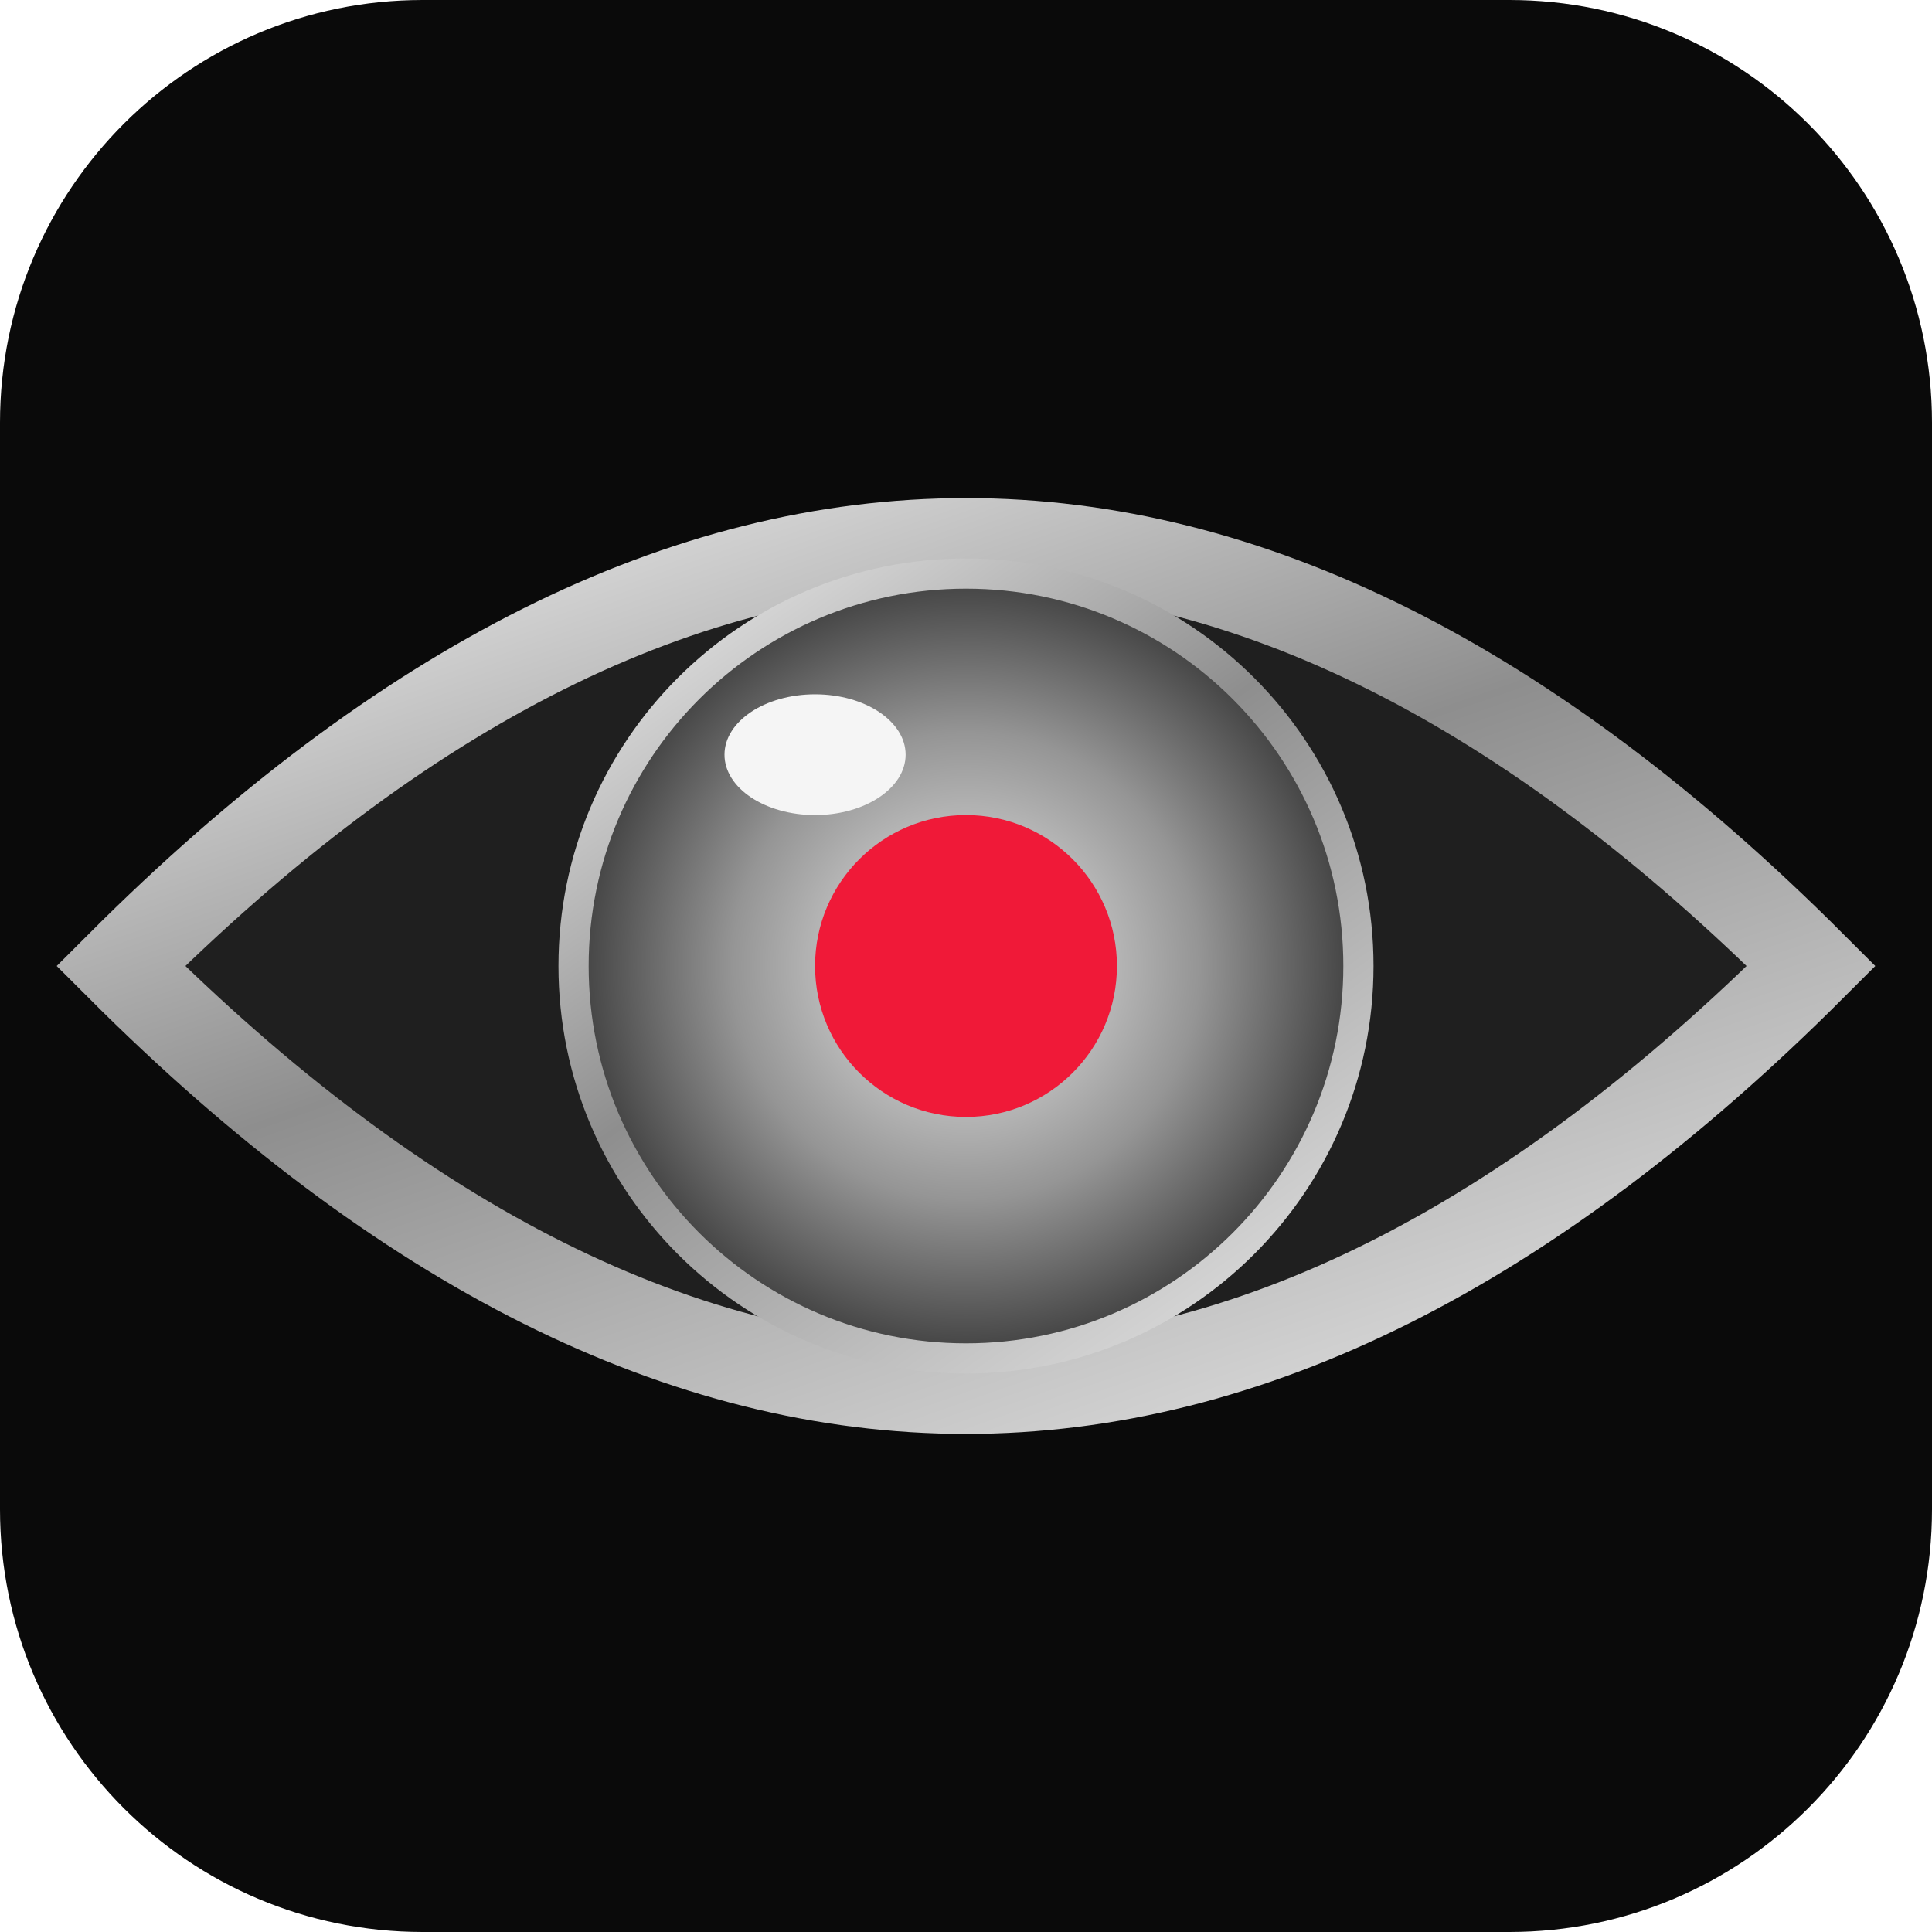
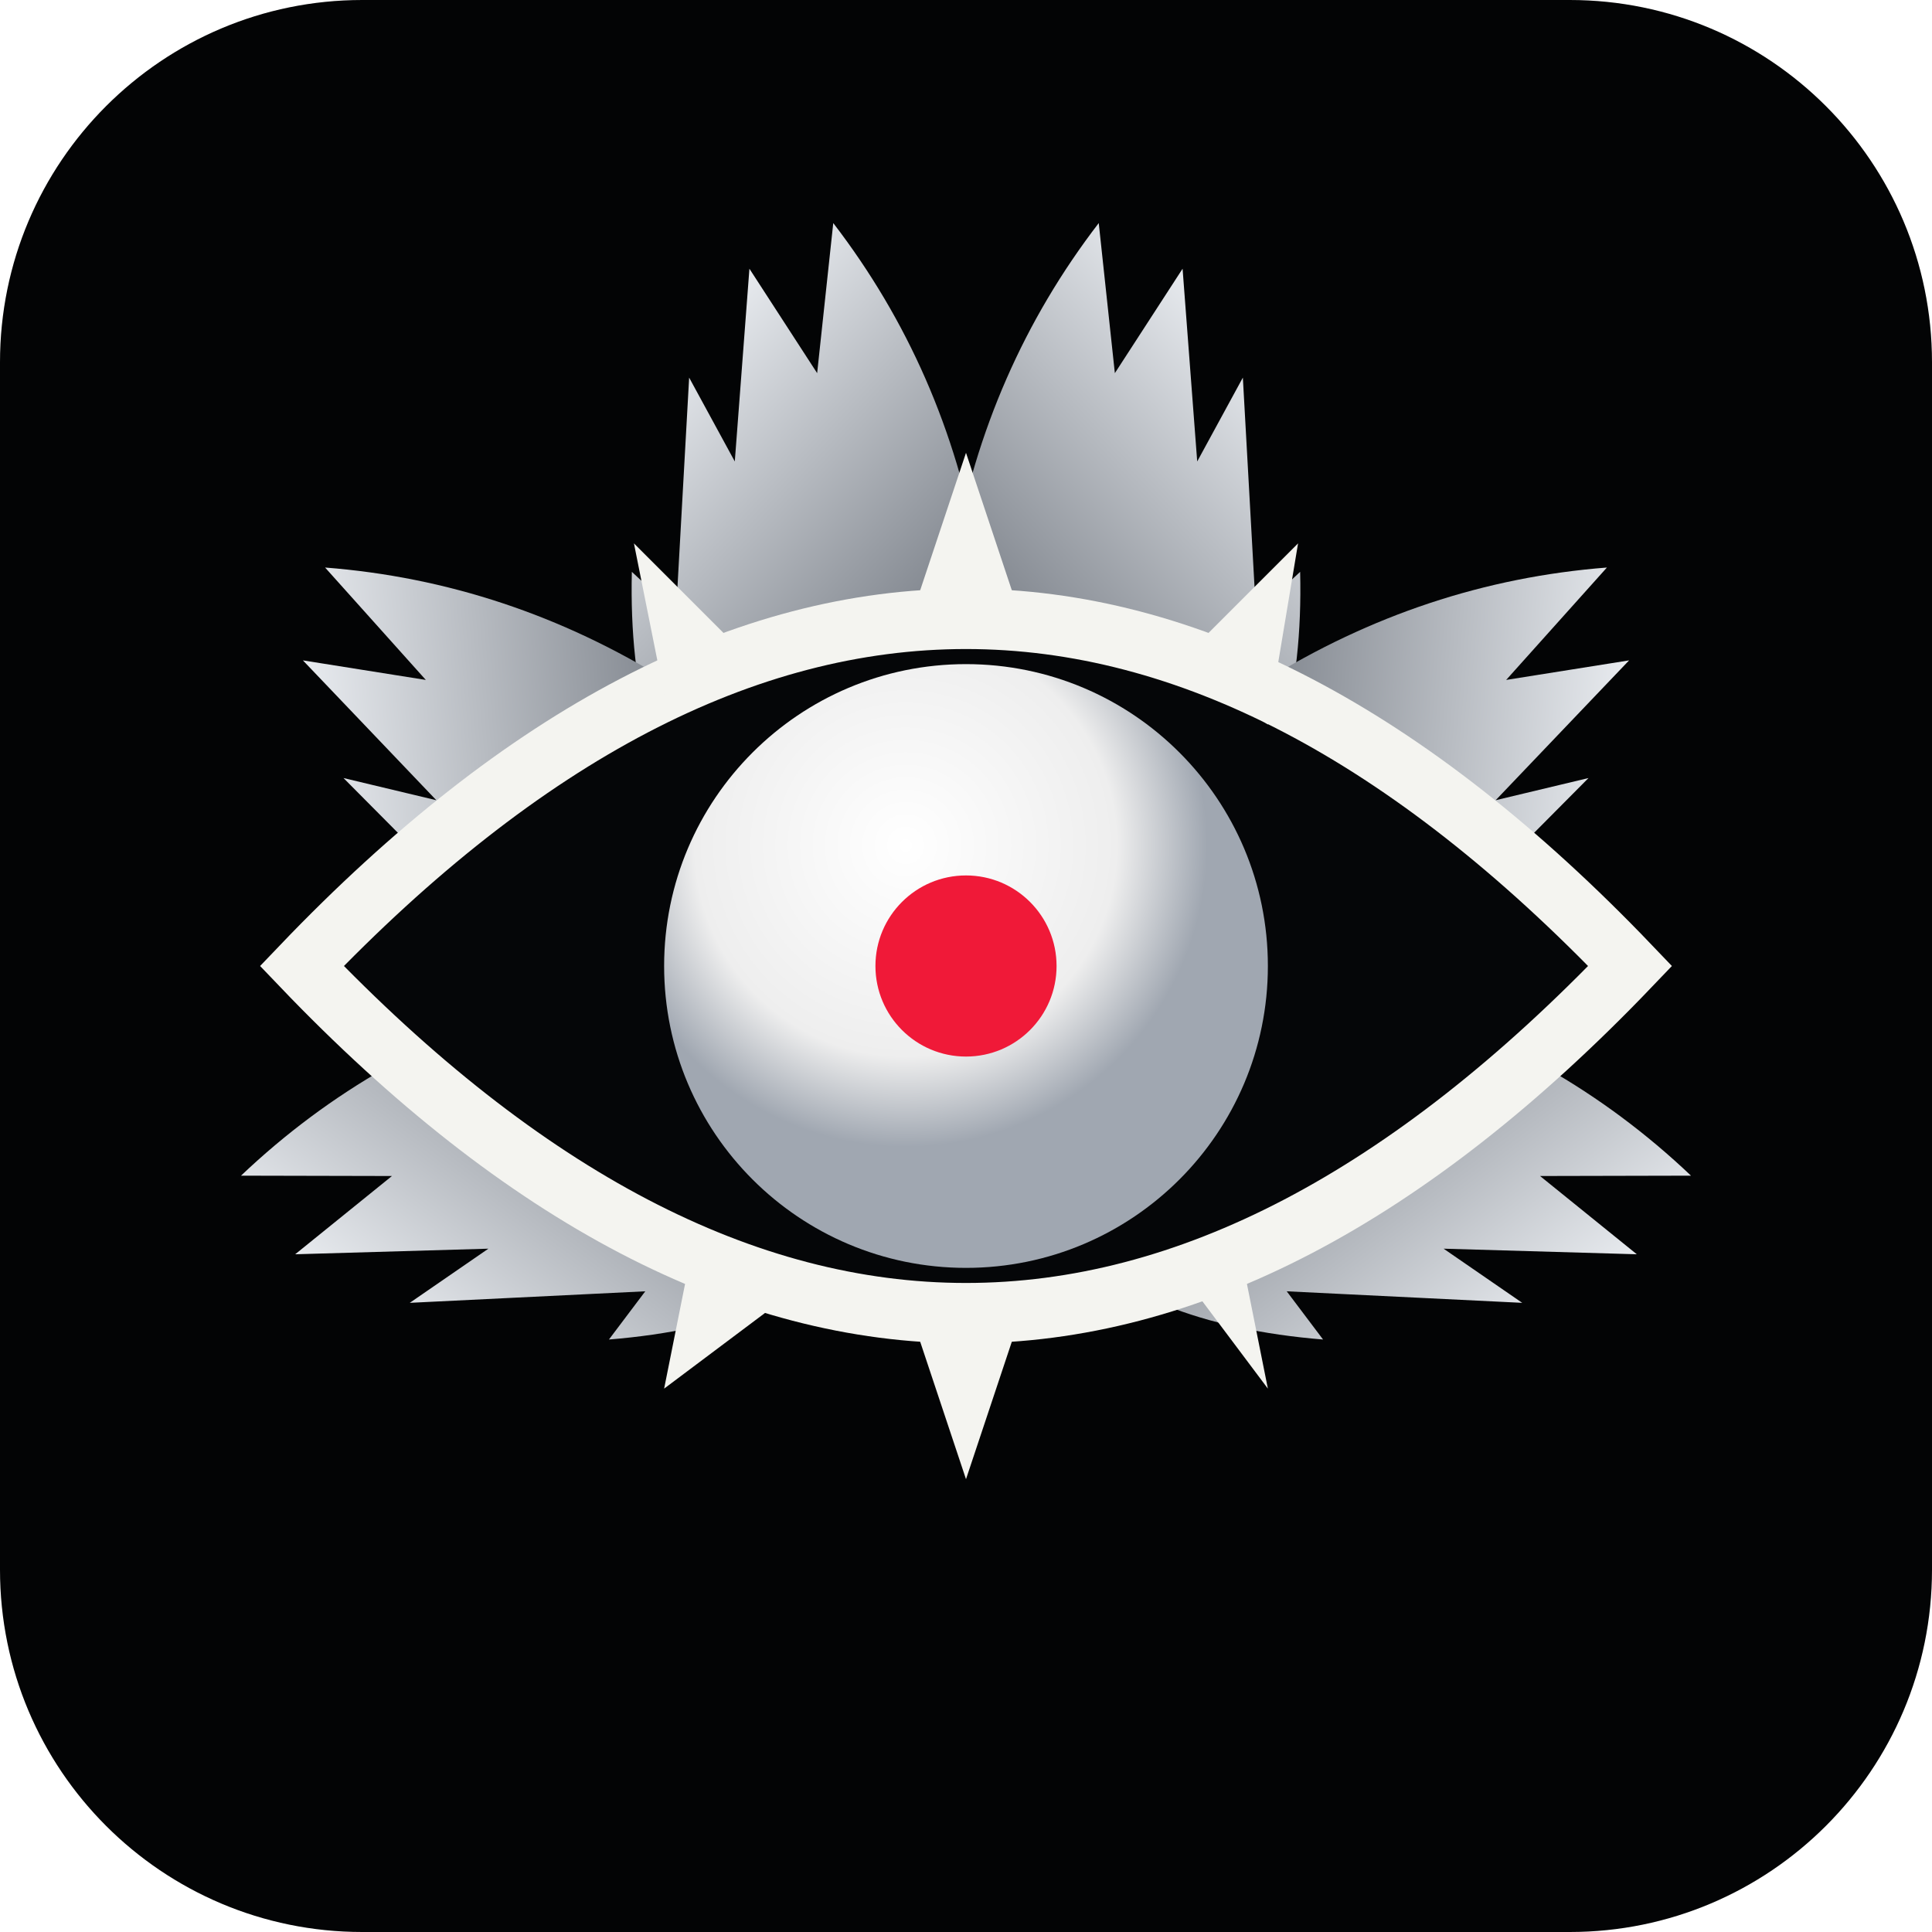
<svg xmlns="http://www.w3.org/2000/svg" viewBox="0 0 64 64">
  <defs>
-     <linearGradient id="g" x2=".7" y2="1">
-       <stop stop-color="#efefef" />
-       <stop offset=".5" stop-color="#8e8e8e" />
-       <stop offset="1" stop-color="#d3d3d3" />
+     <linearGradient id="feather" x1="0" y1="0" x2="1" y2="0">
+       <stop stop-color="#353c47" />
+       <stop offset="1" stop-color="#e8ebef" />
    </linearGradient>
-     <radialGradient id="i">
-       <stop stop-color="#eeeeee" />
-       <stop offset=".6" stop-color="#959595" />
-       <stop offset="1" stop-color="#414141" />
+     <radialGradient id="iris" cx=".4" cy=".3">
+       <stop stop-color="#fff" />
+       <stop offset=".7" stop-color="#eee" />
+       <stop offset="1" stop-color="#a0a7b1" />
    </radialGradient>
+     <path id="wing" d="M0 0Q8-13 20-15L17-11L21-12L17-7L20-8L15-2L17-2Q9 7 0 0Z" fill="url(#feather)" />
  </defs>
-   <rect width="64" height="64" rx="14" fill="#0a0a0a" />
-   <path d="M4 32Q32 4 60 32Q32 60 4 32Z" fill="#1f1f1f" stroke="url(#g)" stroke-width="3" />
-   <circle cx="32" cy="32" r="13" fill="url(#i)" stroke="url(#g)" />
-   <circle cx="32" cy="32" r="5" fill="#f01938" />
-   <ellipse cx="27" cy="25" rx="3" ry="2" fill="#f5f5f5" />
+   <rect width="64" height="64" rx="12" fill="#030405" />
+   <g transform="translate(32 32)">
+     <use href="#wing" transform="rotate(-43)" />
+     <use href="#wing" transform="rotate(5)" />
+     <use href="#wing" transform="rotate(53)" />
+     <g transform="scale(-1 1)">
+       <use href="#wing" transform="rotate(-43)" />
+       <use href="#wing" transform="rotate(5)" />
+       <use href="#wing" transform="rotate(53)" />
+     </g>
+   </g>
+   <path d="M10 32Q32 9 54 32Q32 55 10 32Z" fill="#050608" stroke="#f4f4f0" stroke-width="2" />
+   <path d="M22 23L21 18L25 22M30 21L32 15L34 21M39 22L43 18L42 24M23 41L22 46L26 43M30 43L32 49L34 43M39 42L42 46L41 41" fill="#f4f4f0" />
+   <circle cx="32" cy="32" r="10" fill="url(#iris)" />
+   <circle cx="32" cy="32" r="3" fill="#f01938" />
</svg>
